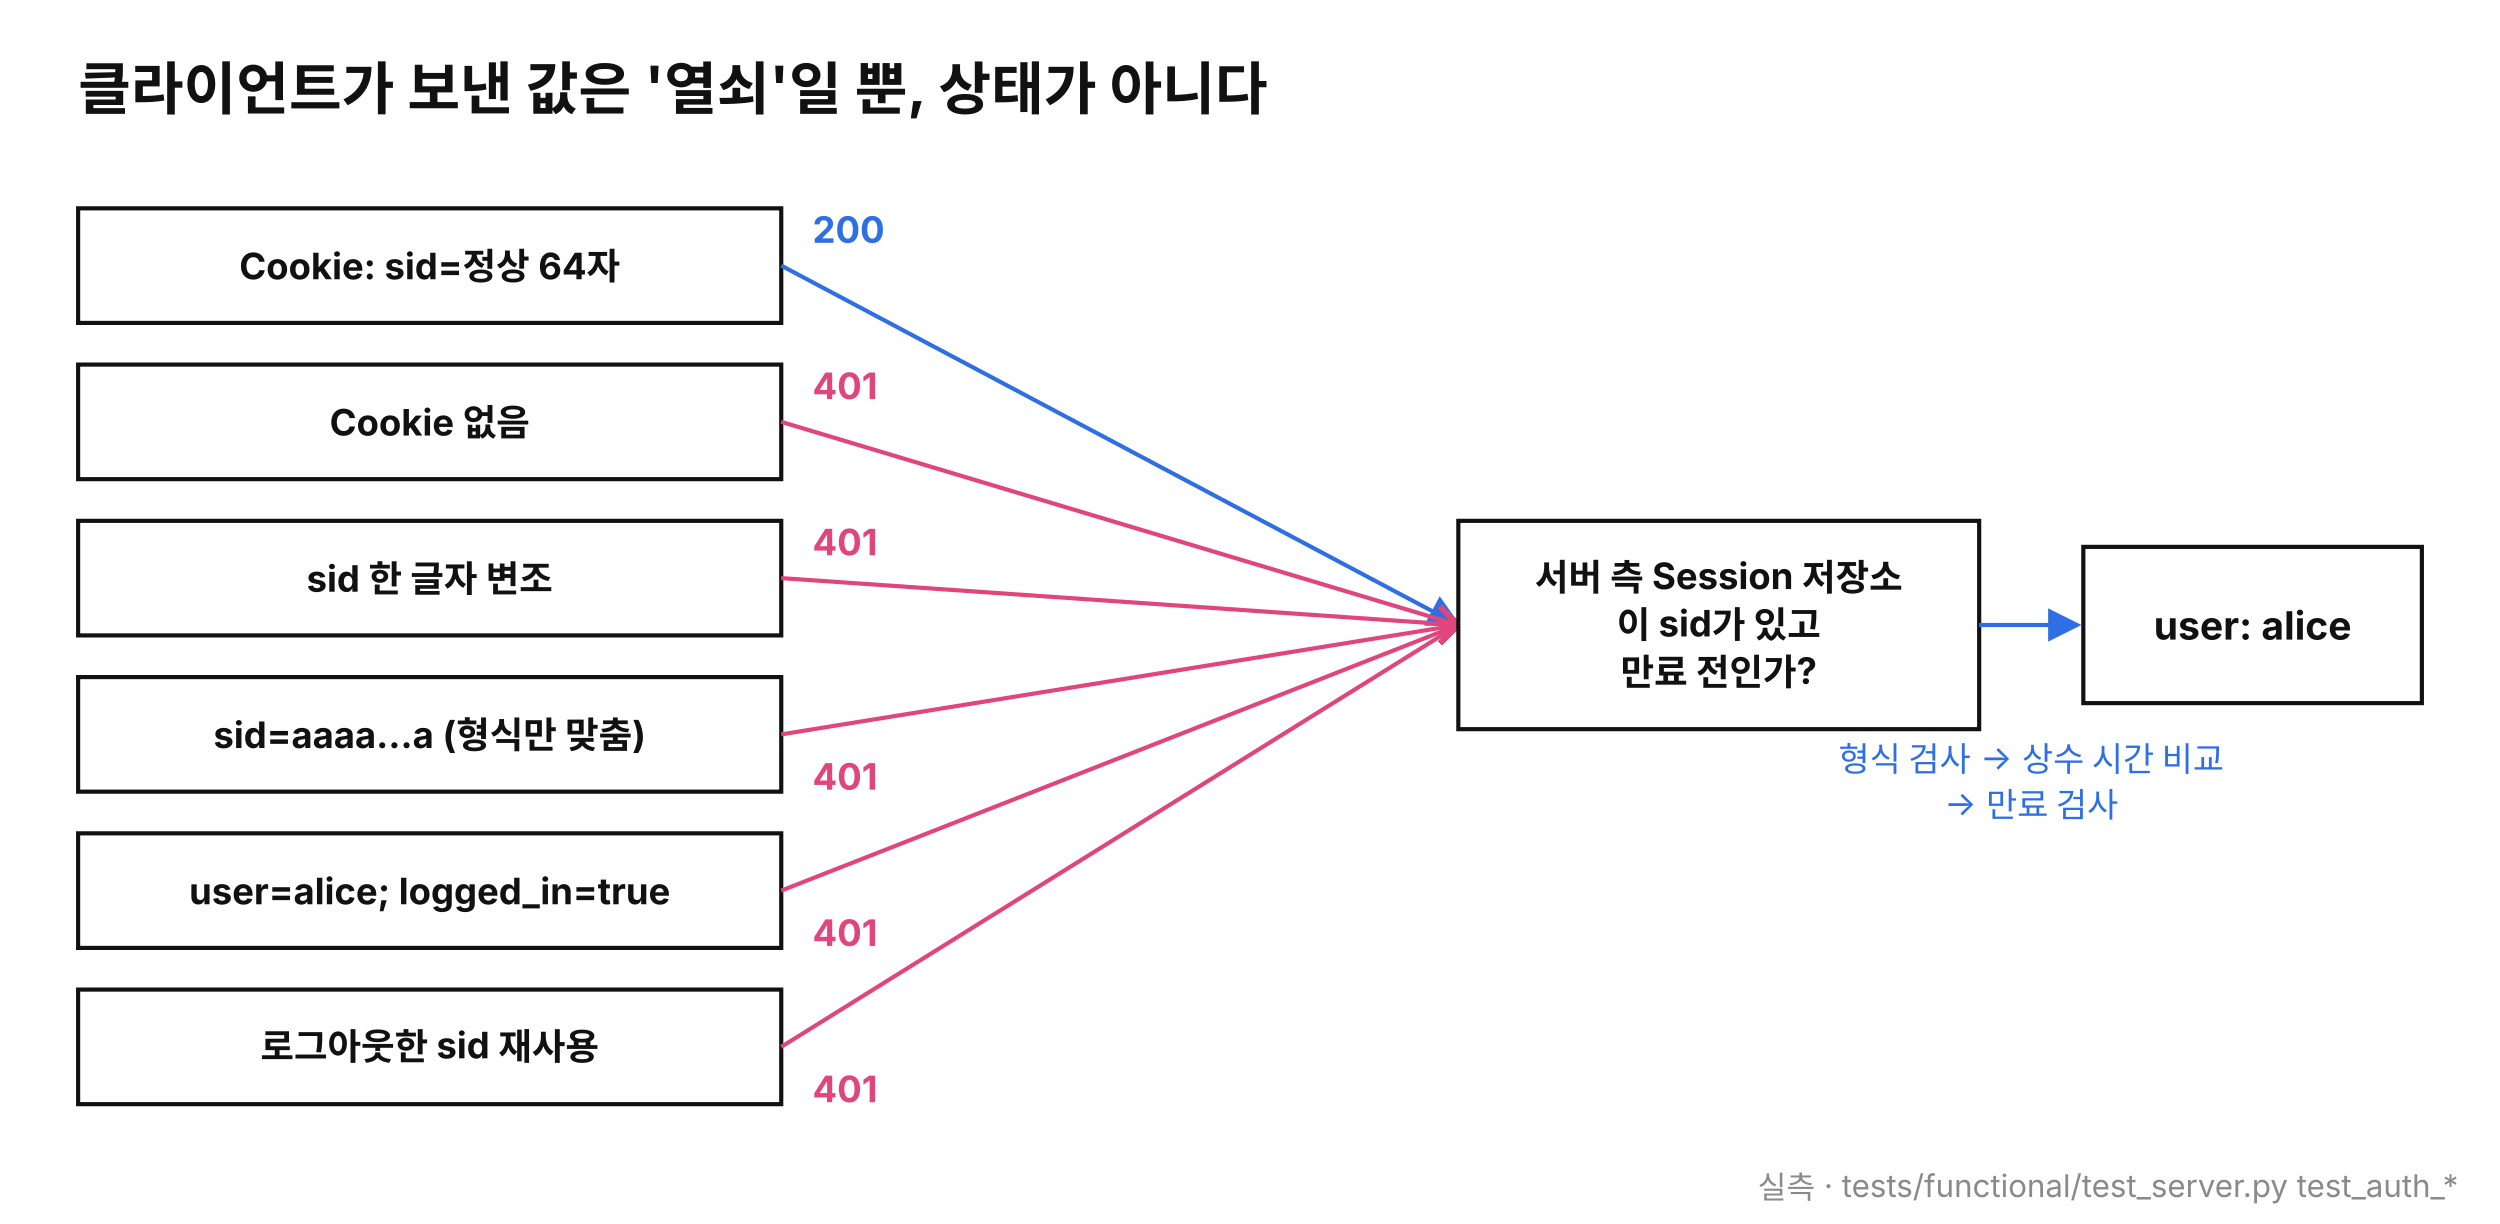
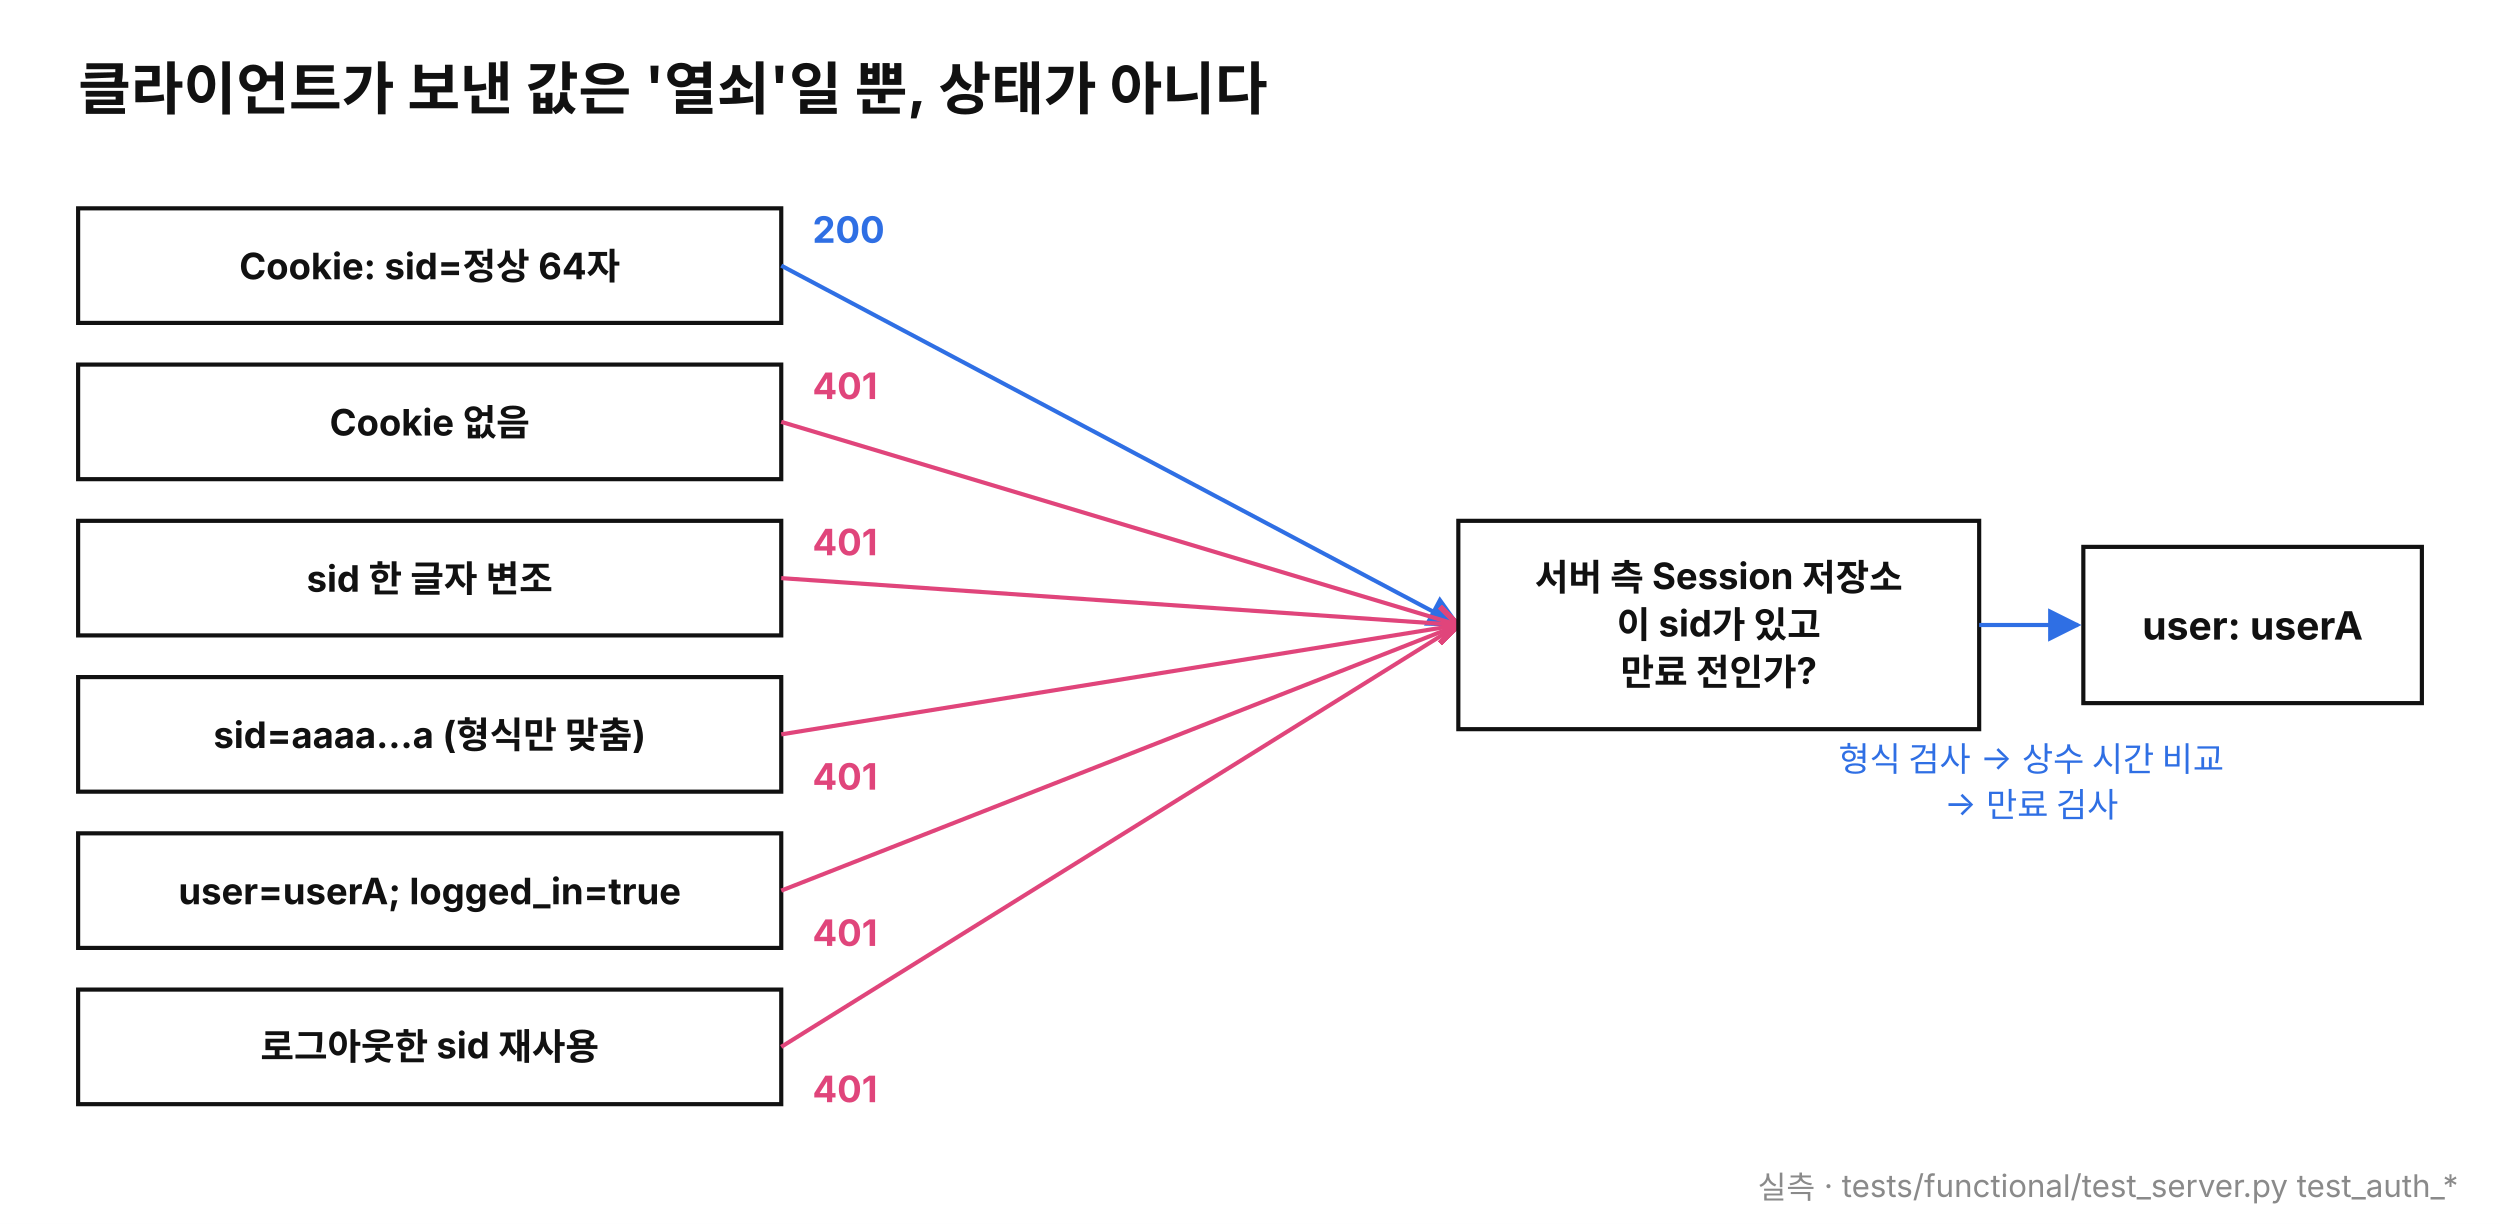
<svg xmlns="http://www.w3.org/2000/svg" width="960" height="470" viewBox="0 0 960 470" font-family="-apple-system, 'Apple SD Gothic Neo', 'Noto Sans KR', 'Malgun Gothic', sans-serif">
  <defs>
    <marker id="blue" viewBox="0 0 10 10" refX="9" refY="5" markerWidth="8" markerHeight="8" orient="auto">
      <path d="M0,0 L10,5 L0,10 z" fill="#2f6fe4" />
    </marker>
    <marker id="blue-start" viewBox="0 0 10 10" refX="1" refY="5" markerWidth="8" markerHeight="8" orient="auto">
      <path d="M10,0 L0,5 L10,10 z" fill="#2f6fe4" />
    </marker>
    <marker id="pink" viewBox="0 0 10 10" refX="9" refY="5" markerWidth="8" markerHeight="8" orient="auto">
      <path d="M0,0 L10,5 L0,10 z" fill="#e0457b" />
    </marker>
    <marker id="pink-start" viewBox="0 0 10 10" refX="1" refY="5" markerWidth="8" markerHeight="8" orient="auto">
      <path d="M10,0 L0,5 L10,10 z" fill="#e0457b" />
    </marker>
    <marker id="gray" viewBox="0 0 10 10" refX="9" refY="5" markerWidth="8" markerHeight="8" orient="auto">
      <path d="M0,0 L10,5 L0,10 z" fill="#8a8a8a" />
    </marker>
    <marker id="gray-start" viewBox="0 0 10 10" refX="1" refY="5" markerWidth="8" markerHeight="8" orient="auto">
      <path d="M10,0 L0,5 L10,10 z" fill="#8a8a8a" />
    </marker>
  </defs>
  <rect width="960" height="470" fill="#ffffff" />
  <text x="30" y="42" font-size="22" font-weight="700" fill="#111111">클라이언트가 보낸 값은 '열쇠'일 뿐, 상태가 아니다</text>
  <rect x="30" y="80" width="270" height="44" fill="#ffffff" stroke="#111111" stroke-width="1.6" />
  <text x="165.0" y="102.0" font-size="14" font-weight="700" fill="#111111" text-anchor="middle" dominant-baseline="middle">Cookie: sid=정상 64자</text>
  <line x1="300" y1="102" x2="560" y2="240" stroke="#2f6fe4" stroke-width="1.6" marker-end="url(#blue)" />
  <text x="312" y="88.0" font-size="14" font-weight="700" fill="#2f6fe4" text-anchor="start" dominant-baseline="middle">200</text>
  <rect x="30" y="140" width="270" height="44" fill="#ffffff" stroke="#111111" stroke-width="1.6" />
  <text x="165.0" y="162.0" font-size="14" font-weight="700" fill="#111111" text-anchor="middle" dominant-baseline="middle">Cookie 없음</text>
  <line x1="300" y1="162" x2="560" y2="240" stroke="#e0457b" stroke-width="1.6" />
  <path d="M553,233 L567,247 M553,247 L567,233" stroke="#e0457b" stroke-width="2" />
  <text x="312" y="148.0" font-size="14" font-weight="700" fill="#e0457b" text-anchor="start" dominant-baseline="middle">401</text>
  <rect x="30" y="200" width="270" height="44" fill="#ffffff" stroke="#111111" stroke-width="1.6" />
  <text x="165.0" y="222.0" font-size="14" font-weight="700" fill="#111111" text-anchor="middle" dominant-baseline="middle">sid 한 글자 변조</text>
  <line x1="300" y1="222" x2="560" y2="240" stroke="#e0457b" stroke-width="1.6" />
  <path d="M553,233 L567,247 M553,247 L567,233" stroke="#e0457b" stroke-width="2" />
  <text x="312" y="208.0" font-size="14" font-weight="700" fill="#e0457b" text-anchor="start" dominant-baseline="middle">401</text>
  <rect x="30" y="260" width="270" height="44" fill="#ffffff" stroke="#111111" stroke-width="1.6" />
  <text x="165.0" y="282.0" font-size="14" font-weight="700" fill="#111111" text-anchor="middle" dominant-baseline="middle">sid=aaaa…a (형식만 맞춤)</text>
  <line x1="300" y1="282" x2="560" y2="240" stroke="#e0457b" stroke-width="1.6" />
  <path d="M553,233 L567,247 M553,247 L567,233" stroke="#e0457b" stroke-width="2" />
  <text x="312" y="298.0" font-size="14" font-weight="700" fill="#e0457b" text-anchor="start" dominant-baseline="middle">401</text>
  <rect x="30" y="320" width="270" height="44" fill="#ffffff" stroke="#111111" stroke-width="1.6" />
-   <text x="165.0" y="342.0" font-size="14" font-weight="700" fill="#111111" text-anchor="middle" dominant-baseline="middle">user=alice; logged_in=true</text>
+   <text x="165.0" y="342.0" font-size="14" font-weight="700" fill="#111111" text-anchor="middle" dominant-baseline="middle">user=userA; logged_in=true</text>
  <line x1="300" y1="342" x2="560" y2="240" stroke="#e0457b" stroke-width="1.6" />
  <path d="M553,233 L567,247 M553,247 L567,233" stroke="#e0457b" stroke-width="2" />
  <text x="312" y="358.0" font-size="14" font-weight="700" fill="#e0457b" text-anchor="start" dominant-baseline="middle">401</text>
  <rect x="30" y="380" width="270" height="44" fill="#ffffff" stroke="#111111" stroke-width="1.6" />
  <text x="165.0" y="402.0" font-size="14" font-weight="700" fill="#111111" text-anchor="middle" dominant-baseline="middle">로그아웃한 sid 재사용</text>
  <line x1="300" y1="402" x2="560" y2="240" stroke="#e0457b" stroke-width="1.6" />
  <path d="M553,233 L567,247 M553,247 L567,233" stroke="#e0457b" stroke-width="2" />
  <text x="312" y="418.0" font-size="14" font-weight="700" fill="#e0457b" text-anchor="start" dominant-baseline="middle">401</text>
  <rect x="560" y="200" width="200" height="80" fill="#ffffff" stroke="#111111" stroke-width="1.6" />
  <text x="660.0" y="221.8" font-size="14" font-weight="700" fill="#111111" text-anchor="middle" dominant-baseline="middle">서버 측 Session 저장소</text>
  <text x="660.0" y="240.0" font-size="14" font-weight="700" fill="#111111" text-anchor="middle" dominant-baseline="middle">이 sid가 있고</text>
  <text x="660.0" y="258.2" font-size="14" font-weight="700" fill="#111111" text-anchor="middle" dominant-baseline="middle">만료 전인가?</text>
  <rect x="800" y="210" width="130" height="60" fill="#ffffff" stroke="#111111" stroke-width="1.6" />
-   <text x="865.0" y="240.0" font-size="15" font-weight="700" fill="#111111" text-anchor="middle" dominant-baseline="middle">user: alice</text>
+   <text x="865.0" y="240.0" font-size="15" font-weight="700" fill="#111111" text-anchor="middle" dominant-baseline="middle">user: userA</text>
  <line x1="760" y1="240" x2="798" y2="240" stroke="#2f6fe4" stroke-width="1.6" marker-end="url(#blue)" />
  <text x="780" y="291.6" font-size="13" font-weight="400" fill="#2f6fe4" text-anchor="middle" dominant-baseline="middle">형식 검사 → 상수 시간 비교</text>
  <text x="780" y="308.4" font-size="13" font-weight="400" fill="#2f6fe4" text-anchor="middle" dominant-baseline="middle">→ 만료 검사</text>
  <text x="944" y="456.0" font-size="12" font-weight="400" fill="#8a8a8a" text-anchor="end" dominant-baseline="middle">실측 · tests/functional/test_server.py test_auth_*</text>
</svg>
